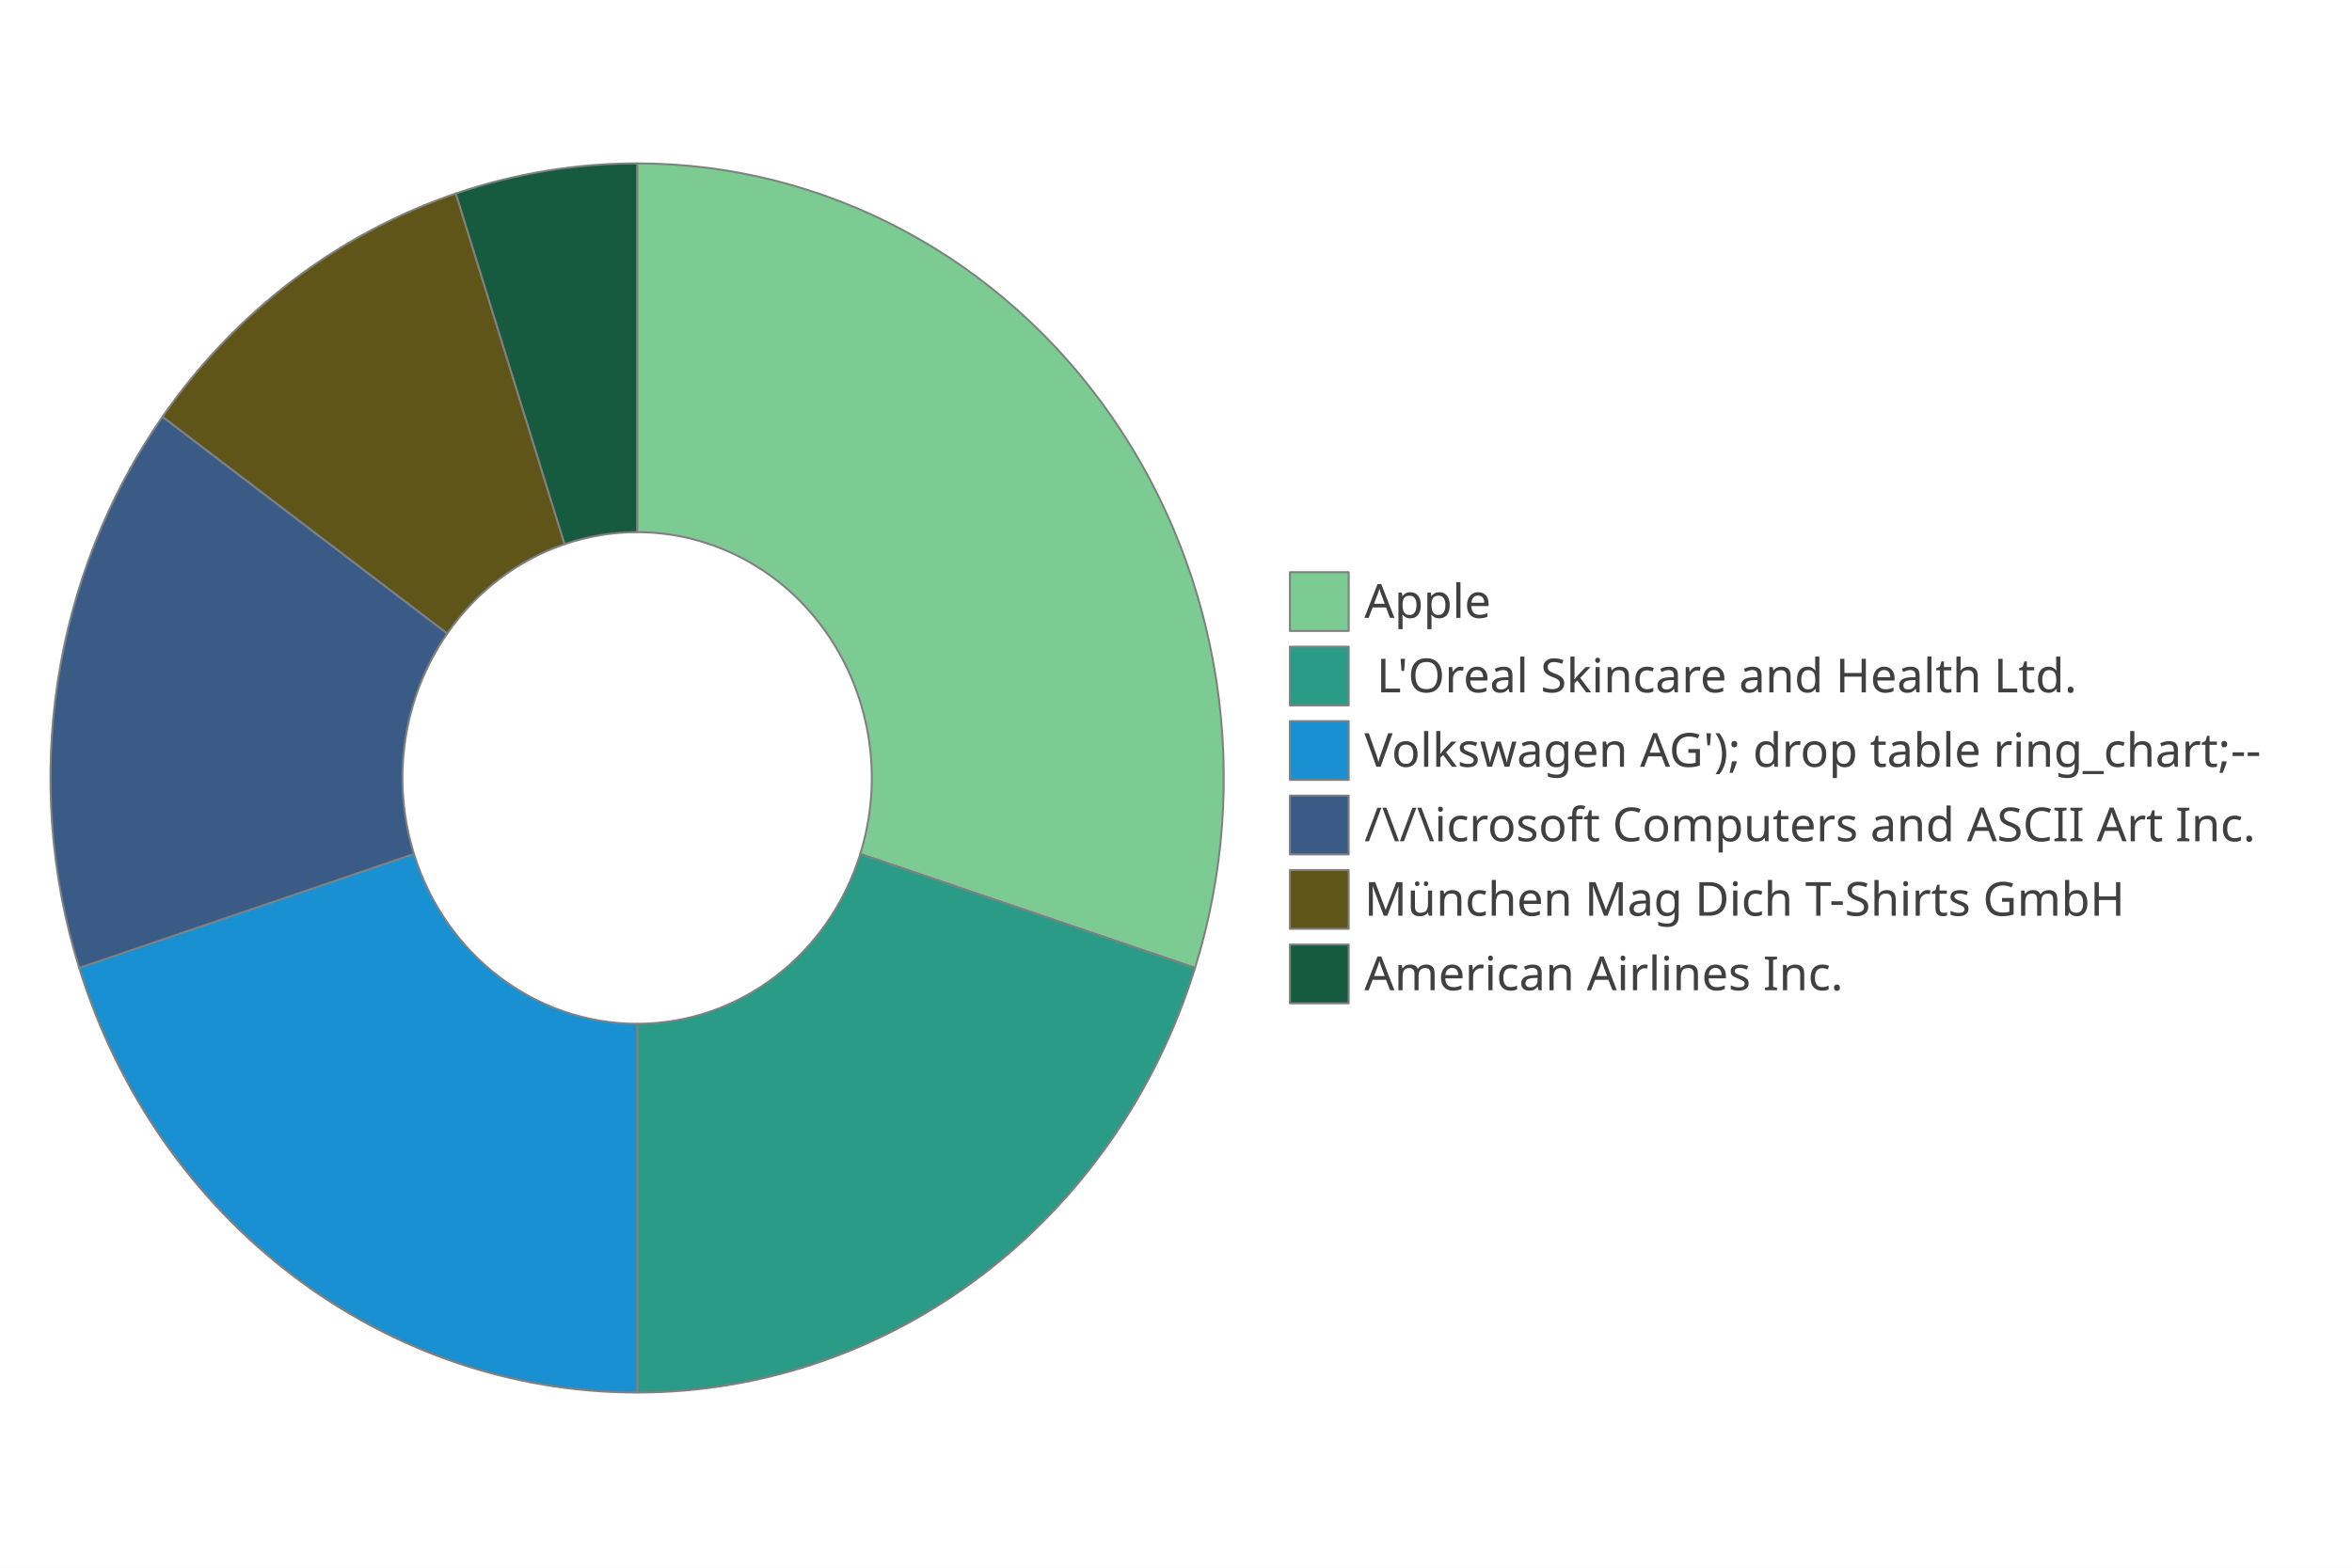
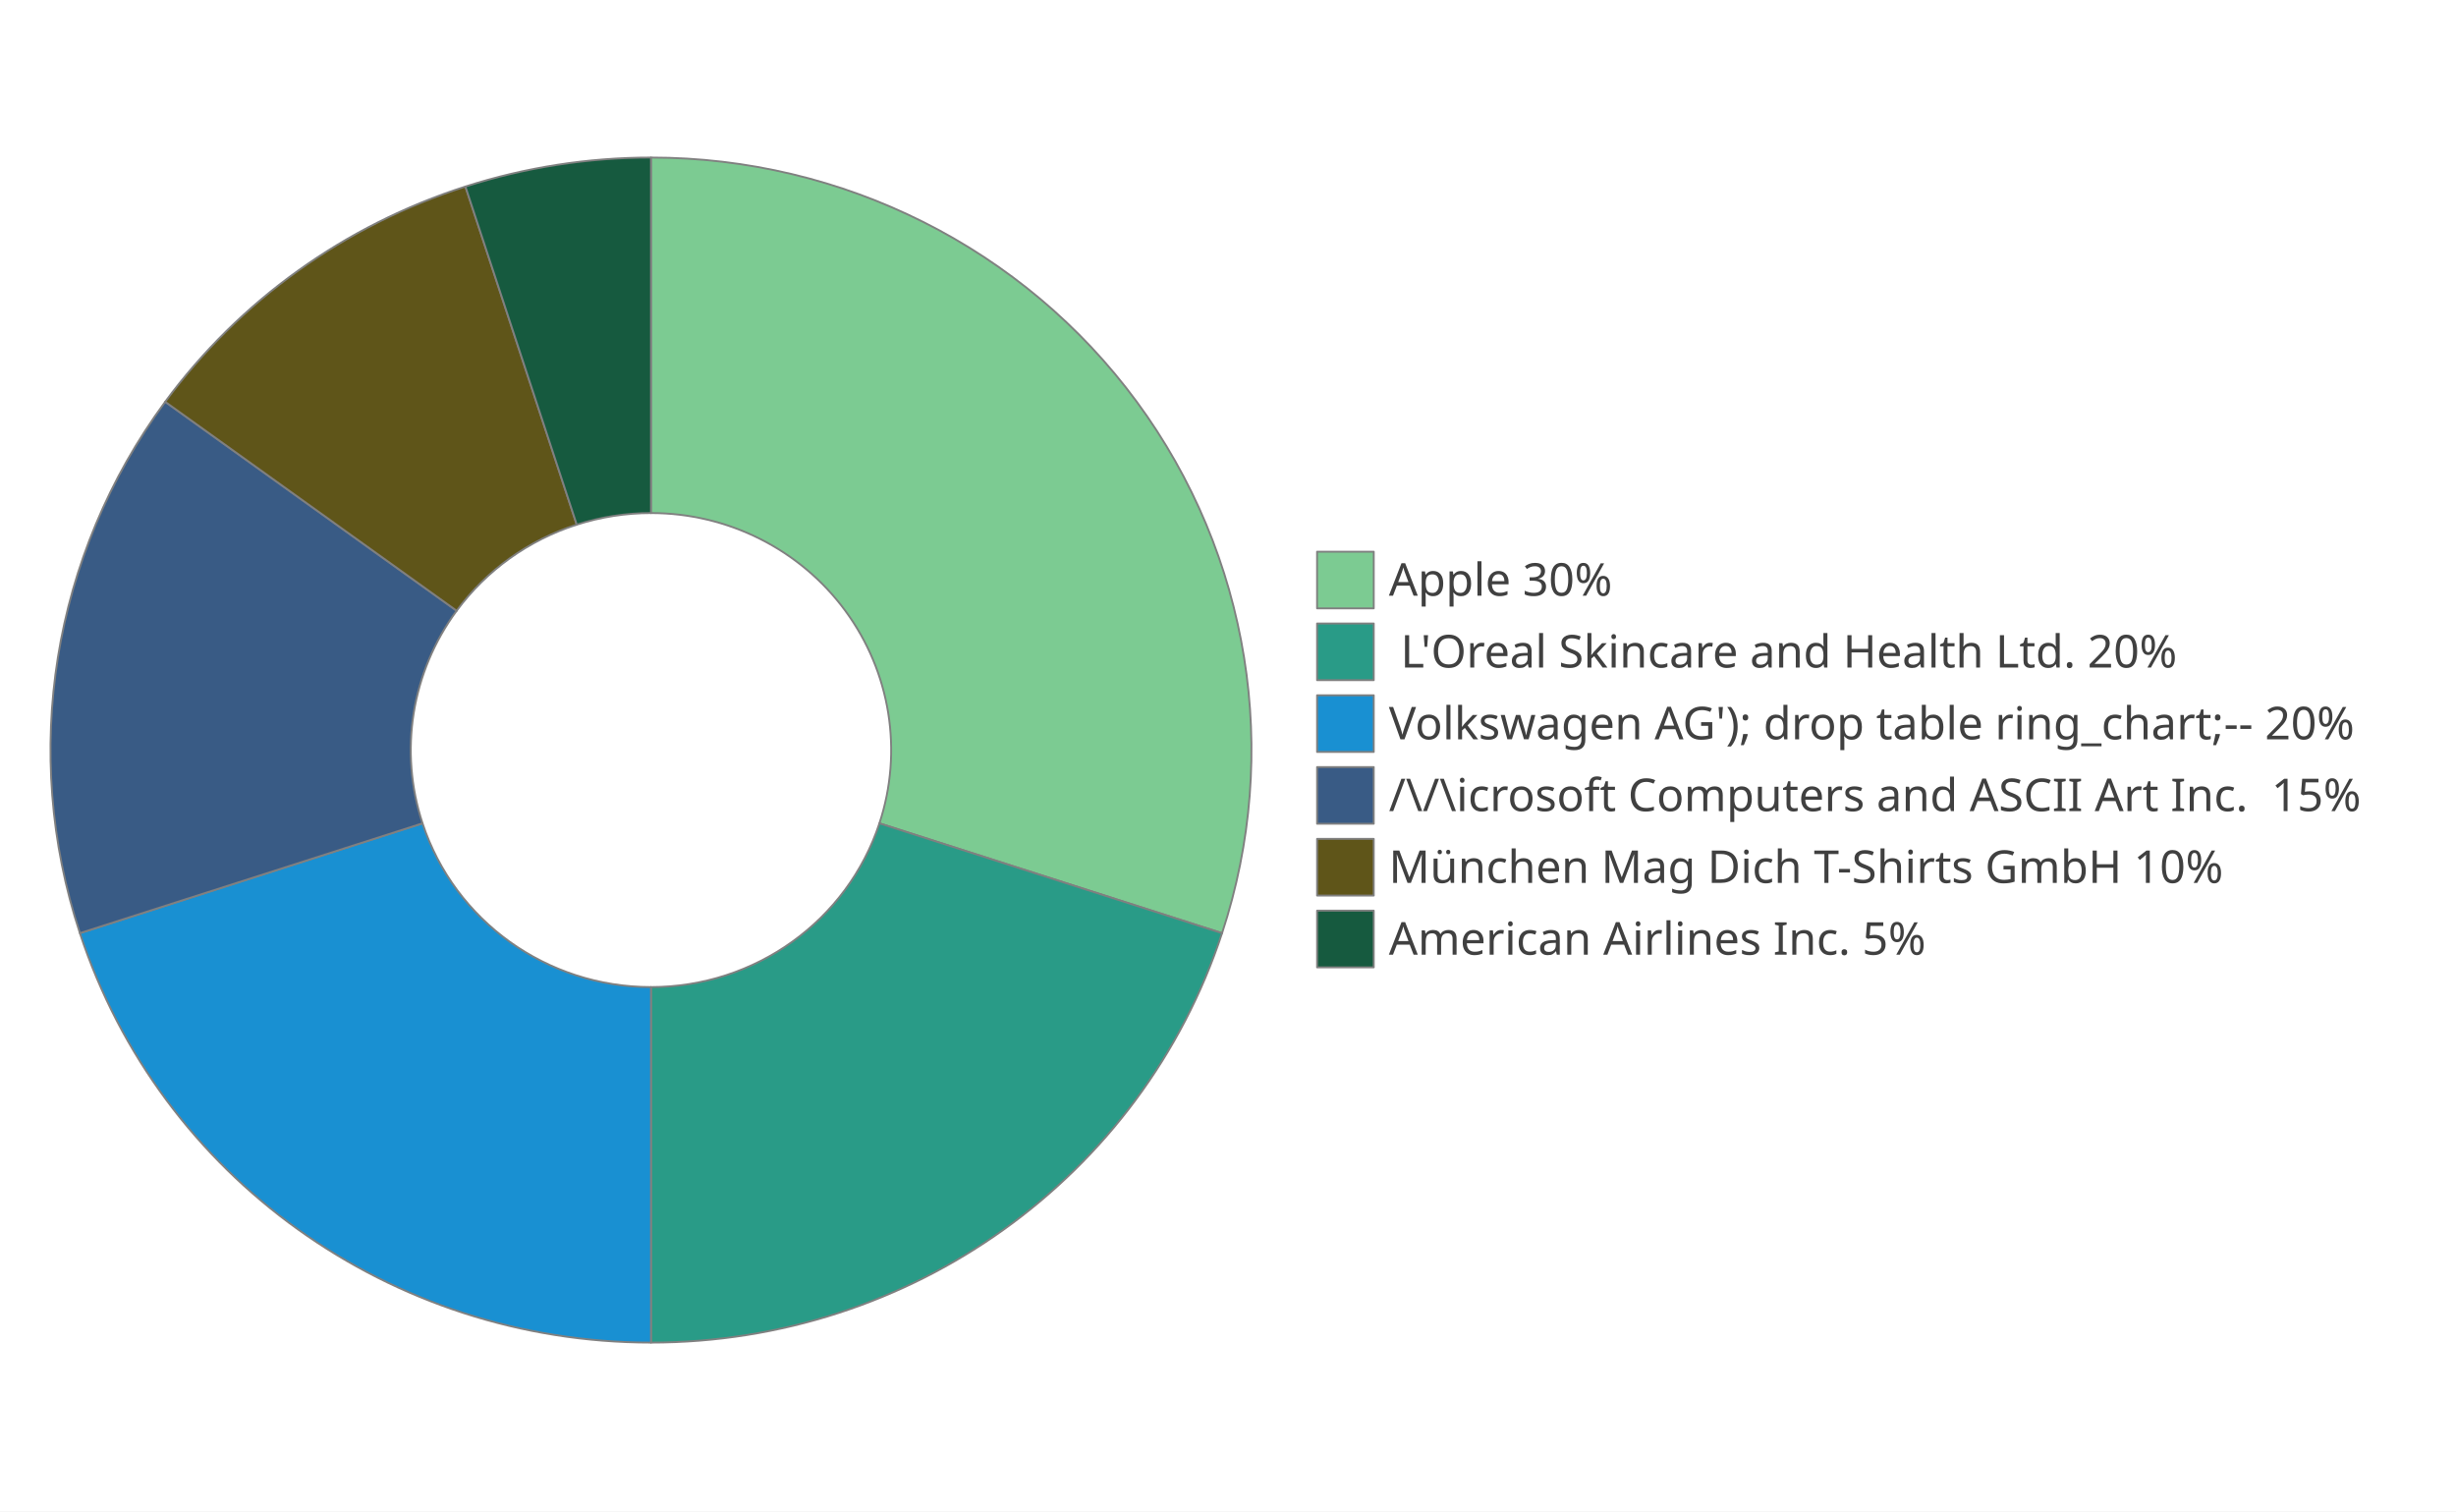
<svg xmlns="http://www.w3.org/2000/svg" style="fill-opacity:1; color-rendering:auto; color-interpolation:auto; text-rendering:auto; stroke:black; stroke-linecap:square; stroke-miterlimit:10; shape-rendering:auto; stroke-opacity:1; fill:black; stroke-dasharray:none; font-weight:normal; stroke-width:1; font-family:'Dialog'; font-style:normal; stroke-linejoin:miter; font-size:12px; stroke-dashoffset:0; image-rendering:auto;">
  <defs id="genericDefs" />
  <g>
    <defs id="defs1">
      <clipPath clipPathUnits="userSpaceOnUse" id="clipPath1">
-         <path d="M0 0 L600 0 L600 400 L0 400 L0 0 Z" />
+         <path d="M0 0 L650 0 L650 400 L0 400 L0 0 Z" />
      </clipPath>
      <clipPath clipPathUnits="userSpaceOnUse" id="clipPath2">
-         <path d="M5 2 L5 395 L320.06 395 L320.06 2 Z" />
+         <path d="M5 2 L5 395 L339.574 395 L339.574 2 Z" />
      </clipPath>
    </defs>
    <g style="fill:white; text-rendering:optimizeLegibility; stroke:white;">
-       <rect x="0" y="0" width="600" style="clip-path:url(#clipPath1); stroke:none;" height="400" />
-       <rect x="326.06" y="143" width="272.94" style="clip-path:url(#clipPath1); stroke:none;" height="116" />
-       <path d="M329.06 146 L344.06 146 L344.06 161 L329.06 161 L329.06 146 Z" style="fill:rgb(124,203,146); clip-path:url(#clipPath1); stroke:none;" />
+       <rect x="0" y="0" width="650" style="clip-path:url(#clipPath1); stroke:none;" height="400" />
+       <rect x="345.574" y="143" width="303.426" style="clip-path:url(#clipPath1); stroke:none;" height="116" />
+       <path d="M348.574 146 L363.574 146 L363.574 161 L348.574 161 L348.574 146 Z" style="fill:rgb(124,203,146); clip-path:url(#clipPath1); stroke:none;" />
    </g>
    <g style="fill:gray; text-rendering:optimizeLegibility; stroke-width:0.5; stroke-linecap:round; stroke:gray; stroke-linejoin:round;">
-       <path d="M329.06 146 L344.06 146 L344.06 161 L329.06 161 L329.06 146 Z" style="fill:none; clip-path:url(#clipPath1);" />
-       <text x="348.06" y="157.654" style="fill:rgb(64,64,64); clip-path:url(#clipPath1); stroke:none;" xml:space="preserve">Apple</text>
-       <path d="M329.06 165 L344.06 165 L344.06 180 L329.06 180 L329.06 165 Z" style="fill:rgb(41,155,135); clip-path:url(#clipPath1); stroke:none;" />
-       <path d="M329.06 165 L344.06 165 L344.06 180 L329.06 180 L329.06 165 Z" style="fill:none; clip-path:url(#clipPath1);" />
-       <text x="348.06" y="176.654" style="fill:rgb(64,64,64); clip-path:url(#clipPath1); stroke:none;" xml:space="preserve"> L'Oreal Skincare and Health Ltd.</text>
-       <path d="M329.06 184 L344.06 184 L344.06 199 L329.06 199 L329.06 184 Z" style="fill:rgb(25,144,210); clip-path:url(#clipPath1); stroke:none;" />
-       <path d="M329.06 184 L344.06 184 L344.06 199 L329.06 199 L329.06 184 Z" style="fill:none; clip-path:url(#clipPath1);" />
-       <text x="348.06" y="195.654" style="fill:rgb(64,64,64); clip-path:url(#clipPath1); stroke:none;" xml:space="preserve">Volkswagen AG'); drop table ring_chart;--</text>
-       <path d="M329.06 203 L344.06 203 L344.06 218 L329.06 218 L329.06 203 Z" style="fill:rgb(57,91,133); clip-path:url(#clipPath1); stroke:none;" />
-       <path d="M329.06 203 L344.06 203 L344.06 218 L329.06 218 L329.06 203 Z" style="fill:none; clip-path:url(#clipPath1);" />
-       <text x="348.06" y="214.654" style="fill:rgb(64,64,64); clip-path:url(#clipPath1); stroke:none;" xml:space="preserve">/\/\icrosoft Computers and ASCII Art Inc. </text>
-       <path d="M329.06 222 L344.06 222 L344.06 237 L329.06 237 L329.06 222 Z" style="fill:rgb(95,85,25); clip-path:url(#clipPath1); stroke:none;" />
-       <path d="M329.06 222 L344.06 222 L344.06 237 L329.06 237 L329.06 222 Z" style="fill:none; clip-path:url(#clipPath1);" />
-       <text x="348.06" y="233.654" style="fill:rgb(64,64,64); clip-path:url(#clipPath1); stroke:none;" xml:space="preserve">München Mag Dich T-Shirts GmbH</text>
-       <path d="M329.06 241 L344.06 241 L344.06 256 L329.06 256 L329.06 241 Z" style="fill:rgb(22,90,63); clip-path:url(#clipPath1); stroke:none;" />
-       <path d="M329.06 241 L344.06 241 L344.06 256 L329.06 256 L329.06 241 Z" style="fill:none; clip-path:url(#clipPath1);" />
-       <text x="348.06" y="252.654" style="fill:rgb(64,64,64); clip-path:url(#clipPath1); stroke:none;" xml:space="preserve">American Airlines Inc.</text>
-       <rect x="5" y="2" width="315.06" style="clip-path:url(#clipPath1); fill:white; stroke:none;" height="393" />
-       <rect x="5" y="2" width="315.06" style="clip-path:url(#clipPath1); fill:none; stroke:white;" height="393" />
-       <path d="M162.53 41.693 C210.435 41.693 255.445 65.723 283.603 106.331 C311.76 146.94 319.663 199.218 304.86 246.956 L219.462 217.882 C225.383 198.787 222.222 177.876 210.959 161.632 C199.696 145.389 181.692 135.777 162.53 135.777 Z" style="fill:white; clip-path:url(#clipPath2); stroke:none;" />
-       <path d="M304.86 246.956 C284.825 311.564 227.364 355.307 162.53 355.307 L162.53 261.223 C188.464 261.223 211.448 243.726 219.462 217.882 Z" style="fill:white; clip-path:url(#clipPath2); stroke:none;" />
-       <path d="M162.53 355.307 C97.696 355.307 40.236 311.564 20.201 246.956 L105.599 217.882 C113.612 243.726 136.597 261.223 162.53 261.223 Z" style="fill:white; clip-path:url(#clipPath2); stroke:none;" />
-       <path d="M20.201 246.956 C5.398 199.218 13.3 146.94 41.458 106.331 L114.101 161.632 C102.838 177.876 99.677 198.787 105.599 217.882 Z" style="fill:white; clip-path:url(#clipPath2); stroke:none;" />
-       <path d="M41.458 106.331 C60.034 79.541 86.228 59.601 116.285 49.368 L144.032 138.847 C132.009 142.94 121.532 150.916 114.101 161.632 Z" style="fill:white; clip-path:url(#clipPath2); stroke:none;" />
-       <path d="M116.285 49.368 C131.22 44.283 146.826 41.693 162.53 41.693 L162.53 135.777 C156.249 135.777 150.006 136.813 144.032 138.847 Z" style="fill:white; clip-path:url(#clipPath2); stroke:none;" />
-       <path d="M162.53 41.693 C210.435 41.693 255.445 65.723 283.603 106.331 C311.76 146.94 319.663 199.218 304.86 246.956 L219.462 217.882 C225.383 198.787 222.222 177.876 210.959 161.632 C199.696 145.389 181.692 135.777 162.53 135.777 Z" style="fill:rgb(124,203,146); clip-path:url(#clipPath2); stroke:none;" />
-       <path d="M162.53 41.693 C210.435 41.693 255.445 65.723 283.603 106.331 C311.76 146.94 319.663 199.218 304.86 246.956 L219.462 217.882 C225.383 198.787 222.222 177.876 210.959 161.632 C199.696 145.389 181.692 135.777 162.53 135.777 Z" style="fill:none; clip-path:url(#clipPath2);" />
-       <path d="M304.86 246.956 C284.825 311.564 227.364 355.307 162.53 355.307 L162.53 261.223 C188.464 261.223 211.448 243.726 219.462 217.882 Z" style="fill:rgb(41,155,135); clip-path:url(#clipPath2); stroke:none;" />
-       <path d="M304.86 246.956 C284.825 311.564 227.364 355.307 162.53 355.307 L162.53 261.223 C188.464 261.223 211.448 243.726 219.462 217.882 Z" style="fill:none; clip-path:url(#clipPath2);" />
-       <path d="M162.53 355.307 C97.696 355.307 40.236 311.564 20.201 246.956 L105.599 217.882 C113.612 243.726 136.597 261.223 162.53 261.223 Z" style="fill:rgb(25,144,210); clip-path:url(#clipPath2); stroke:none;" />
-       <path d="M162.53 355.307 C97.696 355.307 40.236 311.564 20.201 246.956 L105.599 217.882 C113.612 243.726 136.597 261.223 162.53 261.223 Z" style="fill:none; clip-path:url(#clipPath2);" />
-       <path d="M20.201 246.956 C5.398 199.218 13.3 146.94 41.458 106.331 L114.101 161.632 C102.838 177.876 99.677 198.787 105.599 217.882 Z" style="fill:rgb(57,91,133); clip-path:url(#clipPath2); stroke:none;" />
-       <path d="M20.201 246.956 C5.398 199.218 13.3 146.94 41.458 106.331 L114.101 161.632 C102.838 177.876 99.677 198.787 105.599 217.882 Z" style="fill:none; clip-path:url(#clipPath2);" />
-       <path d="M41.458 106.331 C60.034 79.541 86.228 59.601 116.285 49.368 L144.032 138.847 C132.009 142.94 121.532 150.916 114.101 161.632 Z" style="fill:rgb(95,85,25); clip-path:url(#clipPath2); stroke:none;" />
-       <path d="M41.458 106.331 C60.034 79.541 86.228 59.601 116.285 49.368 L144.032 138.847 C132.009 142.94 121.532 150.916 114.101 161.632 Z" style="fill:none; clip-path:url(#clipPath2);" />
-       <path d="M116.285 49.368 C131.22 44.283 146.826 41.693 162.53 41.693 L162.53 135.777 C156.249 135.777 150.006 136.813 144.032 138.847 Z" style="fill:rgb(22,90,63); clip-path:url(#clipPath2); stroke:none;" />
-       <path d="M116.285 49.368 C131.22 44.283 146.826 41.693 162.53 41.693 L162.53 135.777 C156.249 135.777 150.006 136.813 144.032 138.847 Z" style="fill:none; clip-path:url(#clipPath2);" />
-       <rect x="5" y="2" width="315.06" style="clip-path:url(#clipPath1); fill:none; stroke:white;" height="393" />
+       <path d="M348.574 146 L363.574 146 L363.574 161 L348.574 161 L348.574 146 Z" style="fill:none; clip-path:url(#clipPath1);" />
+       <text x="367.574" y="157.654" style="fill:rgb(64,64,64); clip-path:url(#clipPath1); stroke:none;" xml:space="preserve">Apple 30%</text>
+       <path d="M348.574 165 L363.574 165 L363.574 180 L348.574 180 L348.574 165 Z" style="fill:rgb(41,155,135); clip-path:url(#clipPath1); stroke:none;" />
+       <path d="M348.574 165 L363.574 165 L363.574 180 L348.574 180 L348.574 165 Z" style="fill:none; clip-path:url(#clipPath1);" />
+       <text x="367.574" y="176.654" style="fill:rgb(64,64,64); clip-path:url(#clipPath1); stroke:none;" xml:space="preserve"> L'Oreal Skincare and Health Ltd. 20%</text>
+       <path d="M348.574 184 L363.574 184 L363.574 199 L348.574 199 L348.574 184 Z" style="fill:rgb(25,144,210); clip-path:url(#clipPath1); stroke:none;" />
+       <path d="M348.574 184 L363.574 184 L363.574 199 L348.574 199 L348.574 184 Z" style="fill:none; clip-path:url(#clipPath1);" />
+       <text x="367.574" y="195.654" style="fill:rgb(64,64,64); clip-path:url(#clipPath1); stroke:none;" xml:space="preserve">Volkswagen AG'); drop table ring_chart;-- 20%</text>
+       <path d="M348.574 203 L363.574 203 L363.574 218 L348.574 218 L348.574 203 Z" style="fill:rgb(57,91,133); clip-path:url(#clipPath1); stroke:none;" />
+       <path d="M348.574 203 L363.574 203 L363.574 218 L348.574 218 L348.574 203 Z" style="fill:none; clip-path:url(#clipPath1);" />
+       <text x="367.574" y="214.654" style="fill:rgb(64,64,64); clip-path:url(#clipPath1); stroke:none;" xml:space="preserve">/\/\icrosoft Computers and ASCII Art Inc.  15%</text>
+       <path d="M348.574 222 L363.574 222 L363.574 237 L348.574 237 L348.574 222 Z" style="fill:rgb(95,85,25); clip-path:url(#clipPath1); stroke:none;" />
+       <path d="M348.574 222 L363.574 222 L363.574 237 L348.574 237 L348.574 222 Z" style="fill:none; clip-path:url(#clipPath1);" />
+       <text x="367.574" y="233.654" style="fill:rgb(64,64,64); clip-path:url(#clipPath1); stroke:none;" xml:space="preserve">München Mag Dich T-Shirts GmbH 10%</text>
+       <path d="M348.574 241 L363.574 241 L363.574 256 L348.574 256 L348.574 241 Z" style="fill:rgb(22,90,63); clip-path:url(#clipPath1); stroke:none;" />
+       <path d="M348.574 241 L363.574 241 L363.574 256 L348.574 256 L348.574 241 Z" style="fill:none; clip-path:url(#clipPath1);" />
+       <text x="367.574" y="252.654" style="fill:rgb(64,64,64); clip-path:url(#clipPath1); stroke:none;" xml:space="preserve">American Airlines Inc. 5%</text>
+       <rect x="5" y="2" width="334.574" style="clip-path:url(#clipPath1); fill:white; stroke:none;" height="393" />
+       <rect x="5" y="2" width="334.574" style="clip-path:url(#clipPath1); fill:none; stroke:white;" height="393" />
+       <path d="M172.287 41.693 C223.159 41.693 270.957 65.723 300.858 106.331 C330.76 146.94 339.152 199.218 323.432 246.956 L232.745 217.882 C239.033 198.787 235.676 177.876 223.716 161.632 C211.755 145.389 192.636 135.777 172.287 135.777 Z" style="fill:white; clip-path:url(#clipPath2); stroke:none;" />
+       <path d="M323.432 246.956 C302.156 311.564 241.137 355.307 172.287 355.307 L172.287 261.223 C199.827 261.223 224.235 243.726 232.745 217.882 Z" style="fill:white; clip-path:url(#clipPath2); stroke:none;" />
+       <path d="M172.287 355.307 C103.438 355.307 42.418 311.564 21.143 246.956 L111.829 217.882 C120.34 243.726 144.747 261.223 172.287 261.223 Z" style="fill:white; clip-path:url(#clipPath2); stroke:none;" />
+       <path d="M21.143 246.956 C5.422 199.218 13.814 146.94 43.716 106.331 L120.859 161.632 C108.898 177.876 105.541 198.787 111.829 217.882 Z" style="fill:white; clip-path:url(#clipPath2); stroke:none;" />
+       <path d="M43.716 106.331 C63.443 79.541 91.259 59.601 123.177 49.368 L152.643 138.847 C139.876 142.94 128.749 150.916 120.859 161.632 Z" style="fill:white; clip-path:url(#clipPath2); stroke:none;" />
+       <path d="M123.177 49.368 C139.038 44.283 155.611 41.693 172.287 41.693 L172.287 135.777 C165.616 135.777 158.987 136.813 152.643 138.847 Z" style="fill:white; clip-path:url(#clipPath2); stroke:none;" />
+       <path d="M172.287 41.693 C223.159 41.693 270.957 65.723 300.858 106.331 C330.76 146.94 339.152 199.218 323.432 246.956 L232.745 217.882 C239.033 198.787 235.676 177.876 223.716 161.632 C211.755 145.389 192.636 135.777 172.287 135.777 Z" style="fill:rgb(124,203,146); clip-path:url(#clipPath2); stroke:none;" />
+       <path d="M172.287 41.693 C223.159 41.693 270.957 65.723 300.858 106.331 C330.76 146.94 339.152 199.218 323.432 246.956 L232.745 217.882 C239.033 198.787 235.676 177.876 223.716 161.632 C211.755 145.389 192.636 135.777 172.287 135.777 Z" style="fill:none; clip-path:url(#clipPath2);" />
+       <path d="M323.432 246.956 C302.156 311.564 241.137 355.307 172.287 355.307 L172.287 261.223 C199.827 261.223 224.235 243.726 232.745 217.882 Z" style="fill:rgb(41,155,135); clip-path:url(#clipPath2); stroke:none;" />
+       <path d="M323.432 246.956 C302.156 311.564 241.137 355.307 172.287 355.307 L172.287 261.223 C199.827 261.223 224.235 243.726 232.745 217.882 Z" style="fill:none; clip-path:url(#clipPath2);" />
+       <path d="M172.287 355.307 C103.438 355.307 42.418 311.564 21.143 246.956 L111.829 217.882 C120.34 243.726 144.747 261.223 172.287 261.223 Z" style="fill:rgb(25,144,210); clip-path:url(#clipPath2); stroke:none;" />
+       <path d="M172.287 355.307 C103.438 355.307 42.418 311.564 21.143 246.956 L111.829 217.882 C120.34 243.726 144.747 261.223 172.287 261.223 Z" style="fill:none; clip-path:url(#clipPath2);" />
+       <path d="M21.143 246.956 C5.422 199.218 13.814 146.94 43.716 106.331 L120.859 161.632 C108.898 177.876 105.541 198.787 111.829 217.882 Z" style="fill:rgb(57,91,133); clip-path:url(#clipPath2); stroke:none;" />
+       <path d="M21.143 246.956 C5.422 199.218 13.814 146.94 43.716 106.331 L120.859 161.632 C108.898 177.876 105.541 198.787 111.829 217.882 Z" style="fill:none; clip-path:url(#clipPath2);" />
+       <path d="M43.716 106.331 C63.443 79.541 91.259 59.601 123.177 49.368 L152.643 138.847 C139.876 142.94 128.749 150.916 120.859 161.632 Z" style="fill:rgb(95,85,25); clip-path:url(#clipPath2); stroke:none;" />
+       <path d="M43.716 106.331 C63.443 79.541 91.259 59.601 123.177 49.368 L152.643 138.847 C139.876 142.94 128.749 150.916 120.859 161.632 Z" style="fill:none; clip-path:url(#clipPath2);" />
+       <path d="M123.177 49.368 C139.038 44.283 155.611 41.693 172.287 41.693 L172.287 135.777 C165.616 135.777 158.987 136.813 152.643 138.847 Z" style="fill:rgb(22,90,63); clip-path:url(#clipPath2); stroke:none;" />
+       <path d="M123.177 49.368 C139.038 44.283 155.611 41.693 172.287 41.693 L172.287 135.777 C165.616 135.777 158.987 136.813 152.643 138.847 Z" style="fill:none; clip-path:url(#clipPath2);" />
+       <rect x="5" y="2" width="334.574" style="clip-path:url(#clipPath1); fill:none; stroke:white;" height="393" />
    </g>
  </g>
</svg>
